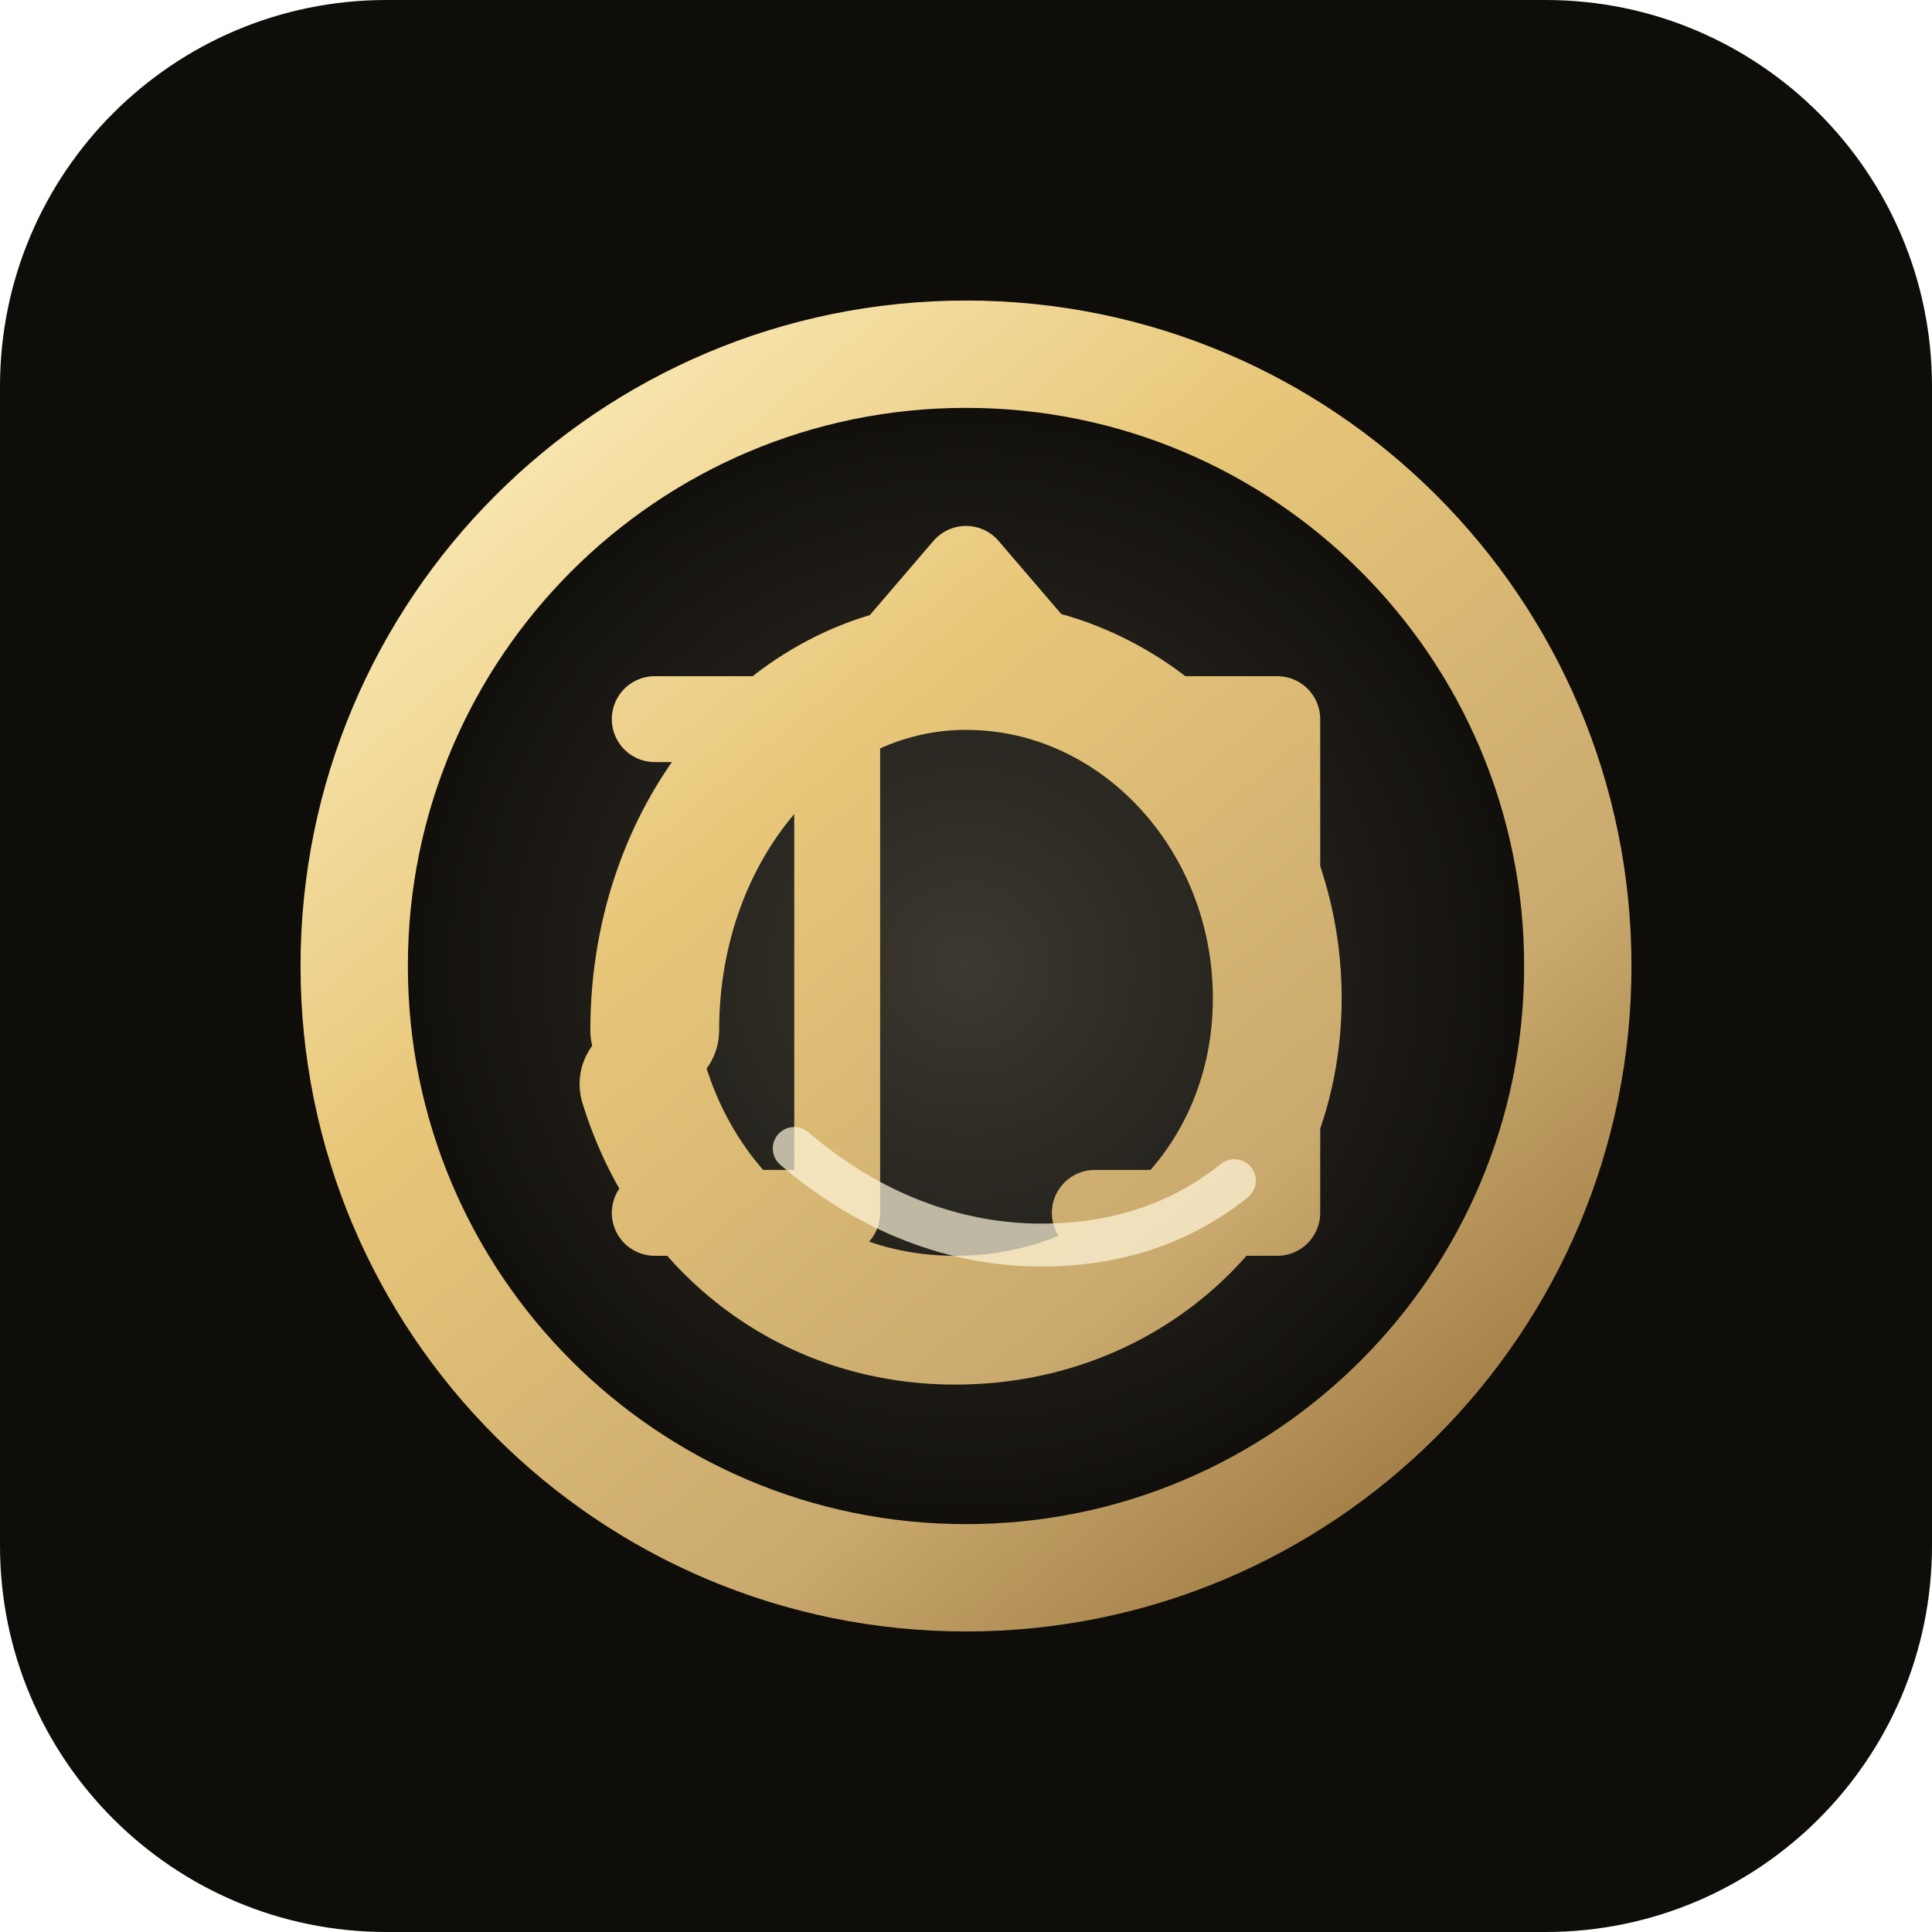
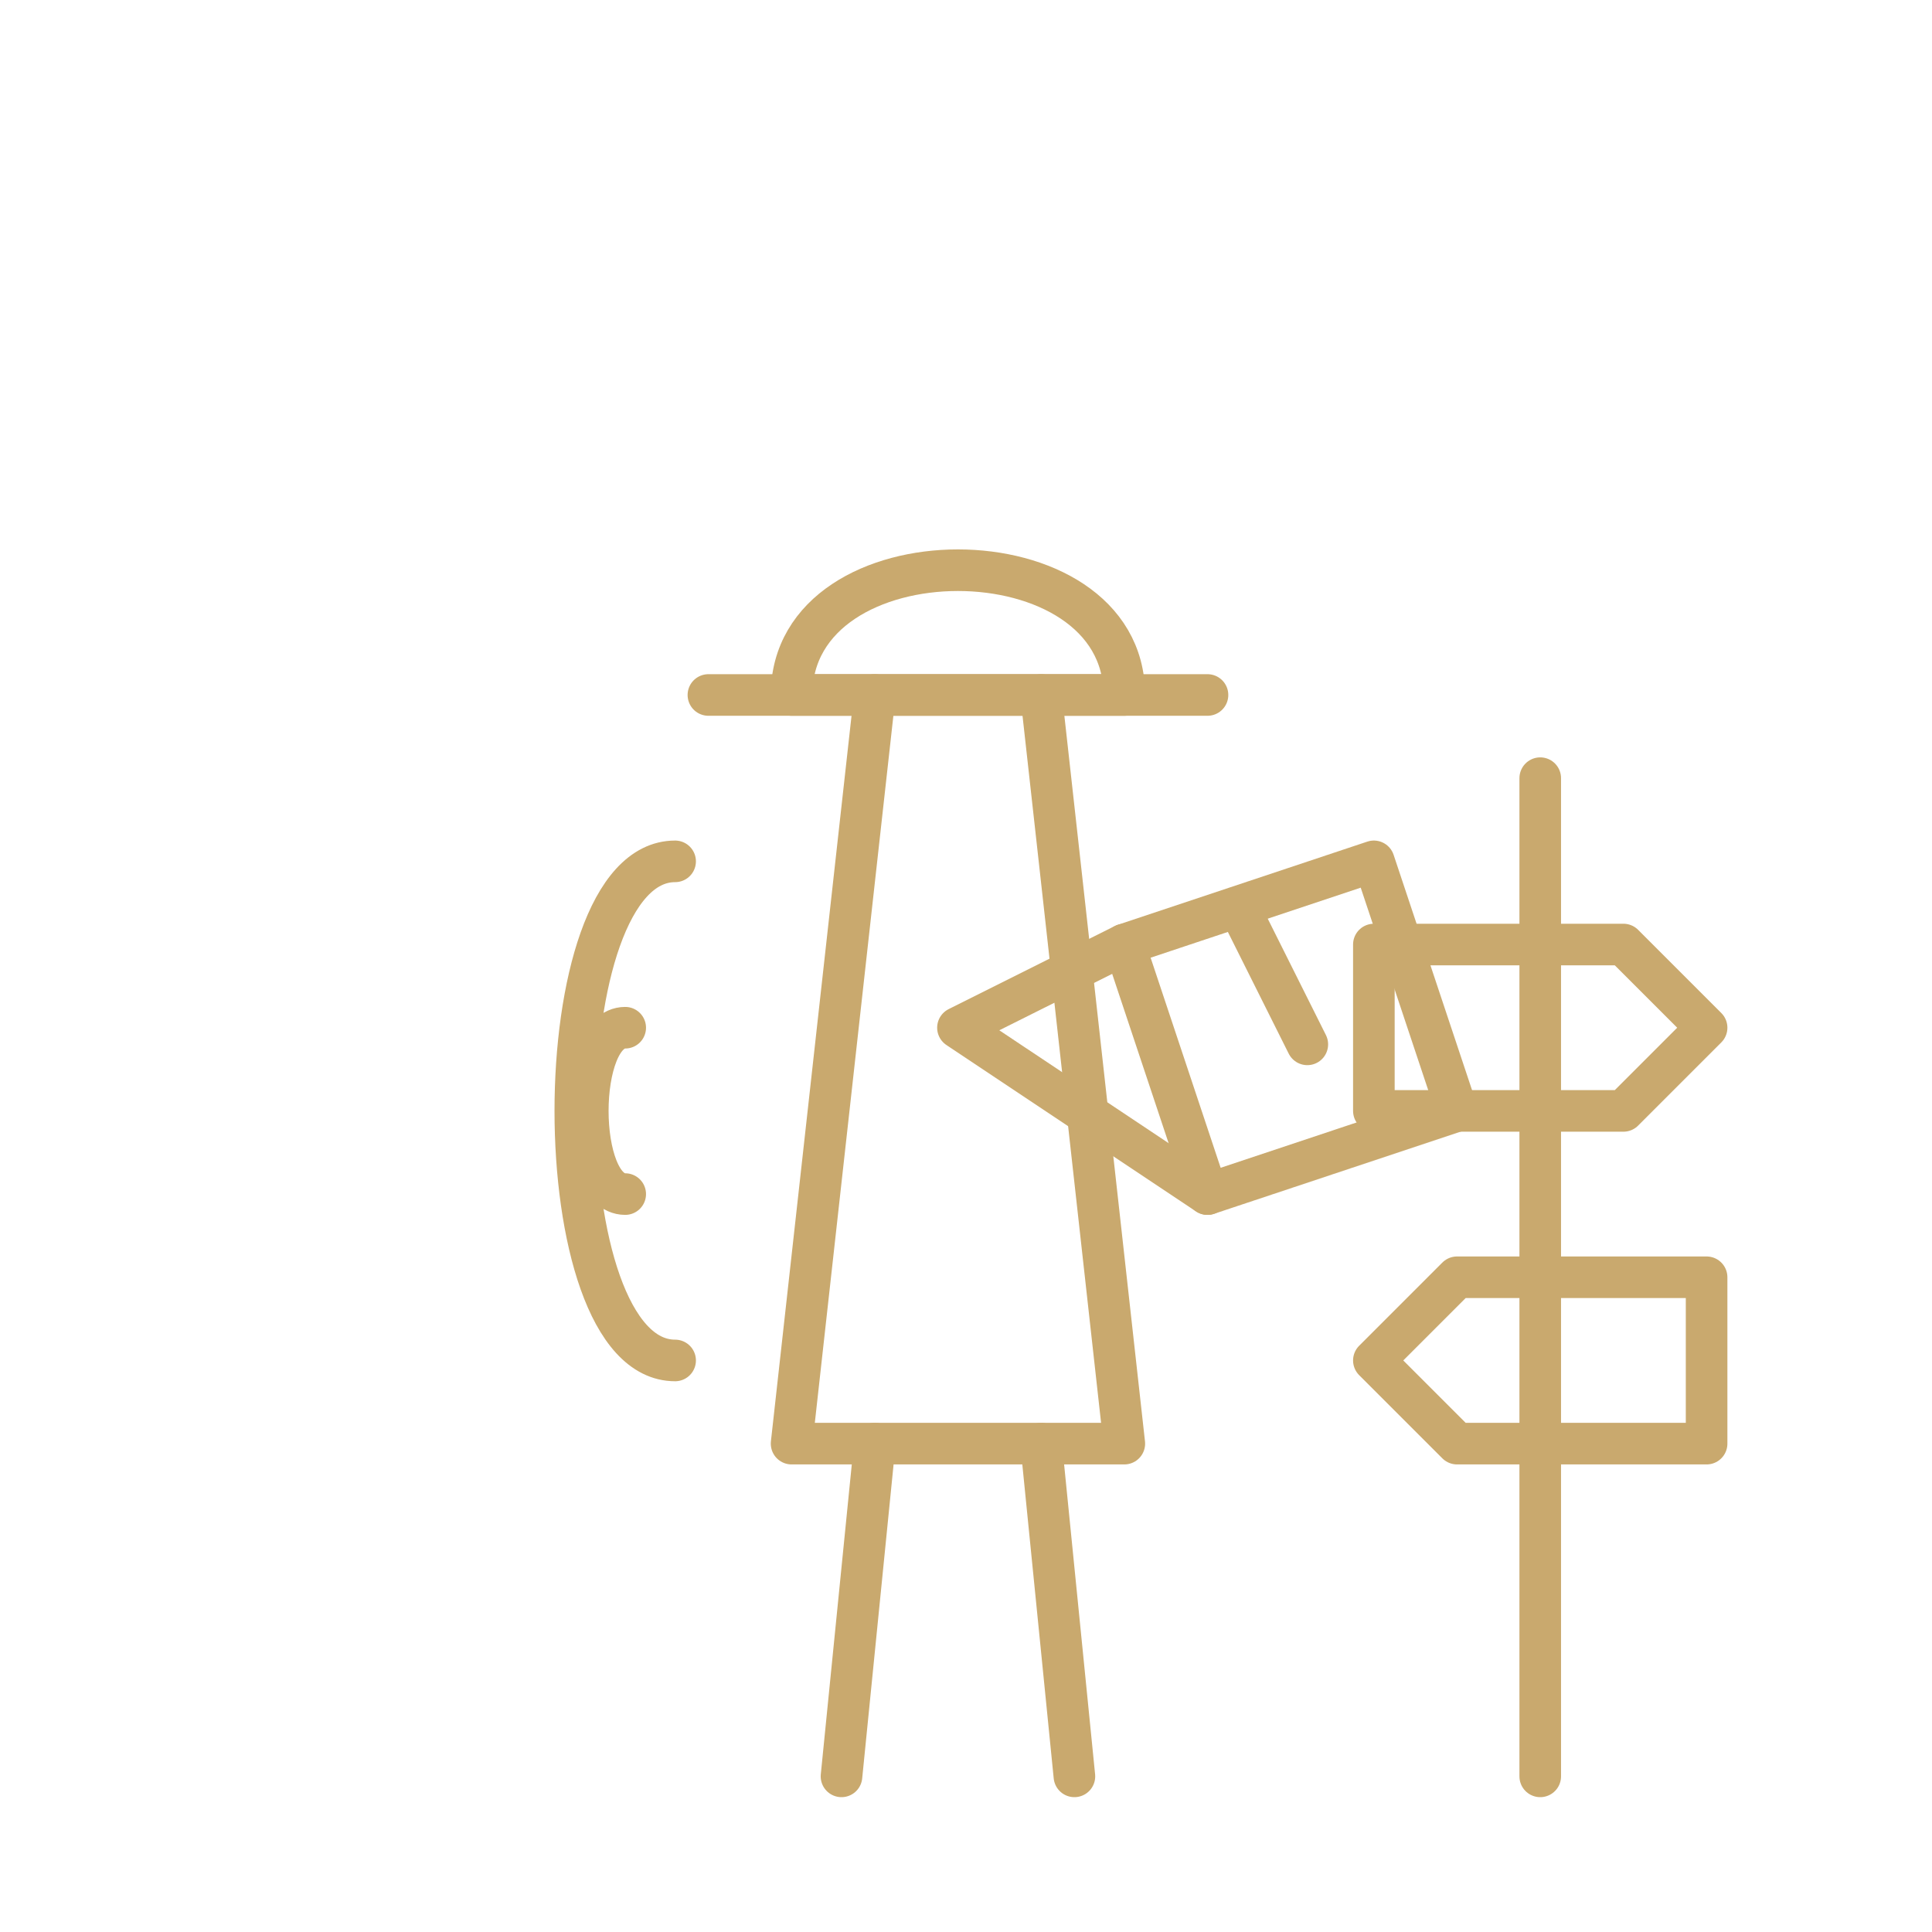
<svg xmlns="http://www.w3.org/2000/svg" width="180" height="180" viewBox="0 0 180 180" fill="none">
-   <defs>
-     <linearGradient id="gold" x1="38" y1="26" x2="144" y2="152" gradientUnits="userSpaceOnUse">
-       <stop offset="0" stop-color="#FFF4C7" />
-       <stop offset="0.36" stop-color="#E8C77A" />
-       <stop offset="0.7" stop-color="#C9A96E" />
-       <stop offset="1" stop-color="#8B6630" />
-     </linearGradient>
-     <radialGradient id="glow" cx="0" cy="0" r="1" gradientUnits="userSpaceOnUse" gradientTransform="translate(90 90) rotate(90) scale(54)">
-       <stop stop-color="#FFF5D6" stop-opacity="0.75" />
-       <stop offset="1" stop-color="#FFF5D6" stop-opacity="0" />
-     </radialGradient>
-   </defs>
-   <rect width="180" height="180" rx="36" fill="#0F0D0A" />
-   <circle cx="90" cy="90" r="60" fill="url(#glow)" opacity="0.25" />
-   <circle cx="90" cy="90" r="57" stroke="url(#gold)" stroke-width="10" />
-   <path d="M61 96C61 77 74 62 90 62C106 62 119 76 119 93C119 110 106 123 89 123C75 123 64 114 60 101" stroke="url(#gold)" stroke-width="12" stroke-linecap="round" stroke-linejoin="round" />
-   <path d="M61 67H78V113H61" stroke="url(#gold)" stroke-width="8" stroke-linecap="round" stroke-linejoin="round" />
-   <path d="M102 67H119V113H102" stroke="url(#gold)" stroke-width="8" stroke-linecap="round" stroke-linejoin="round" />
-   <path d="M78 67L90 53L102 67" stroke="url(#gold)" stroke-width="8" stroke-linecap="round" stroke-linejoin="round" />
-   <path d="M74 107C81 113 89 116 97 116C104 116 110 114 115 110" stroke="#FFF7DC" stroke-opacity="0.7" stroke-width="4" stroke-linecap="round" />
+   <rect width="180" height="180" rx="36" fill="transparent" />
+   <g transform="translate(35 26) scale(1.55)">
+     <g stroke="#C9A96E" stroke-width="2.5" stroke-linecap="round" stroke-linejoin="round">
+       <path d="M25 25 C 25 15, 45 15, 45 25 Z" />
+       <path d="M20 25 L 50 25" />
+       <path d="M18 35 C 10 35, 10 65, 18 65" />
+       <path d="M15 45 C 12 45, 12 55, 15 55" />
+       <path d="M30 25 L 25 70 L 45 70 L 40 25" />
+       <path d="M30 70 L 28 90 M 40 70 L 42 90" />
+       <path d="M45 40 L 60 35 L 65 50 L 50 55 Z" />
+       <path d="M35 45 L 45 40 M 35 45 L 50 55" />
+       <path d="M52 38 L 56 46" />
+       <path d="M70 30 L 70 90" />
+       <path d="M60 40 L 75 40 L 80 45 L 75 50 L 60 50 Z" />
+       <path d="M80 60 L 65 60 L 60 65 L 65 70 L 80 70 Z" />
+     </g>
+   </g>
</svg>
